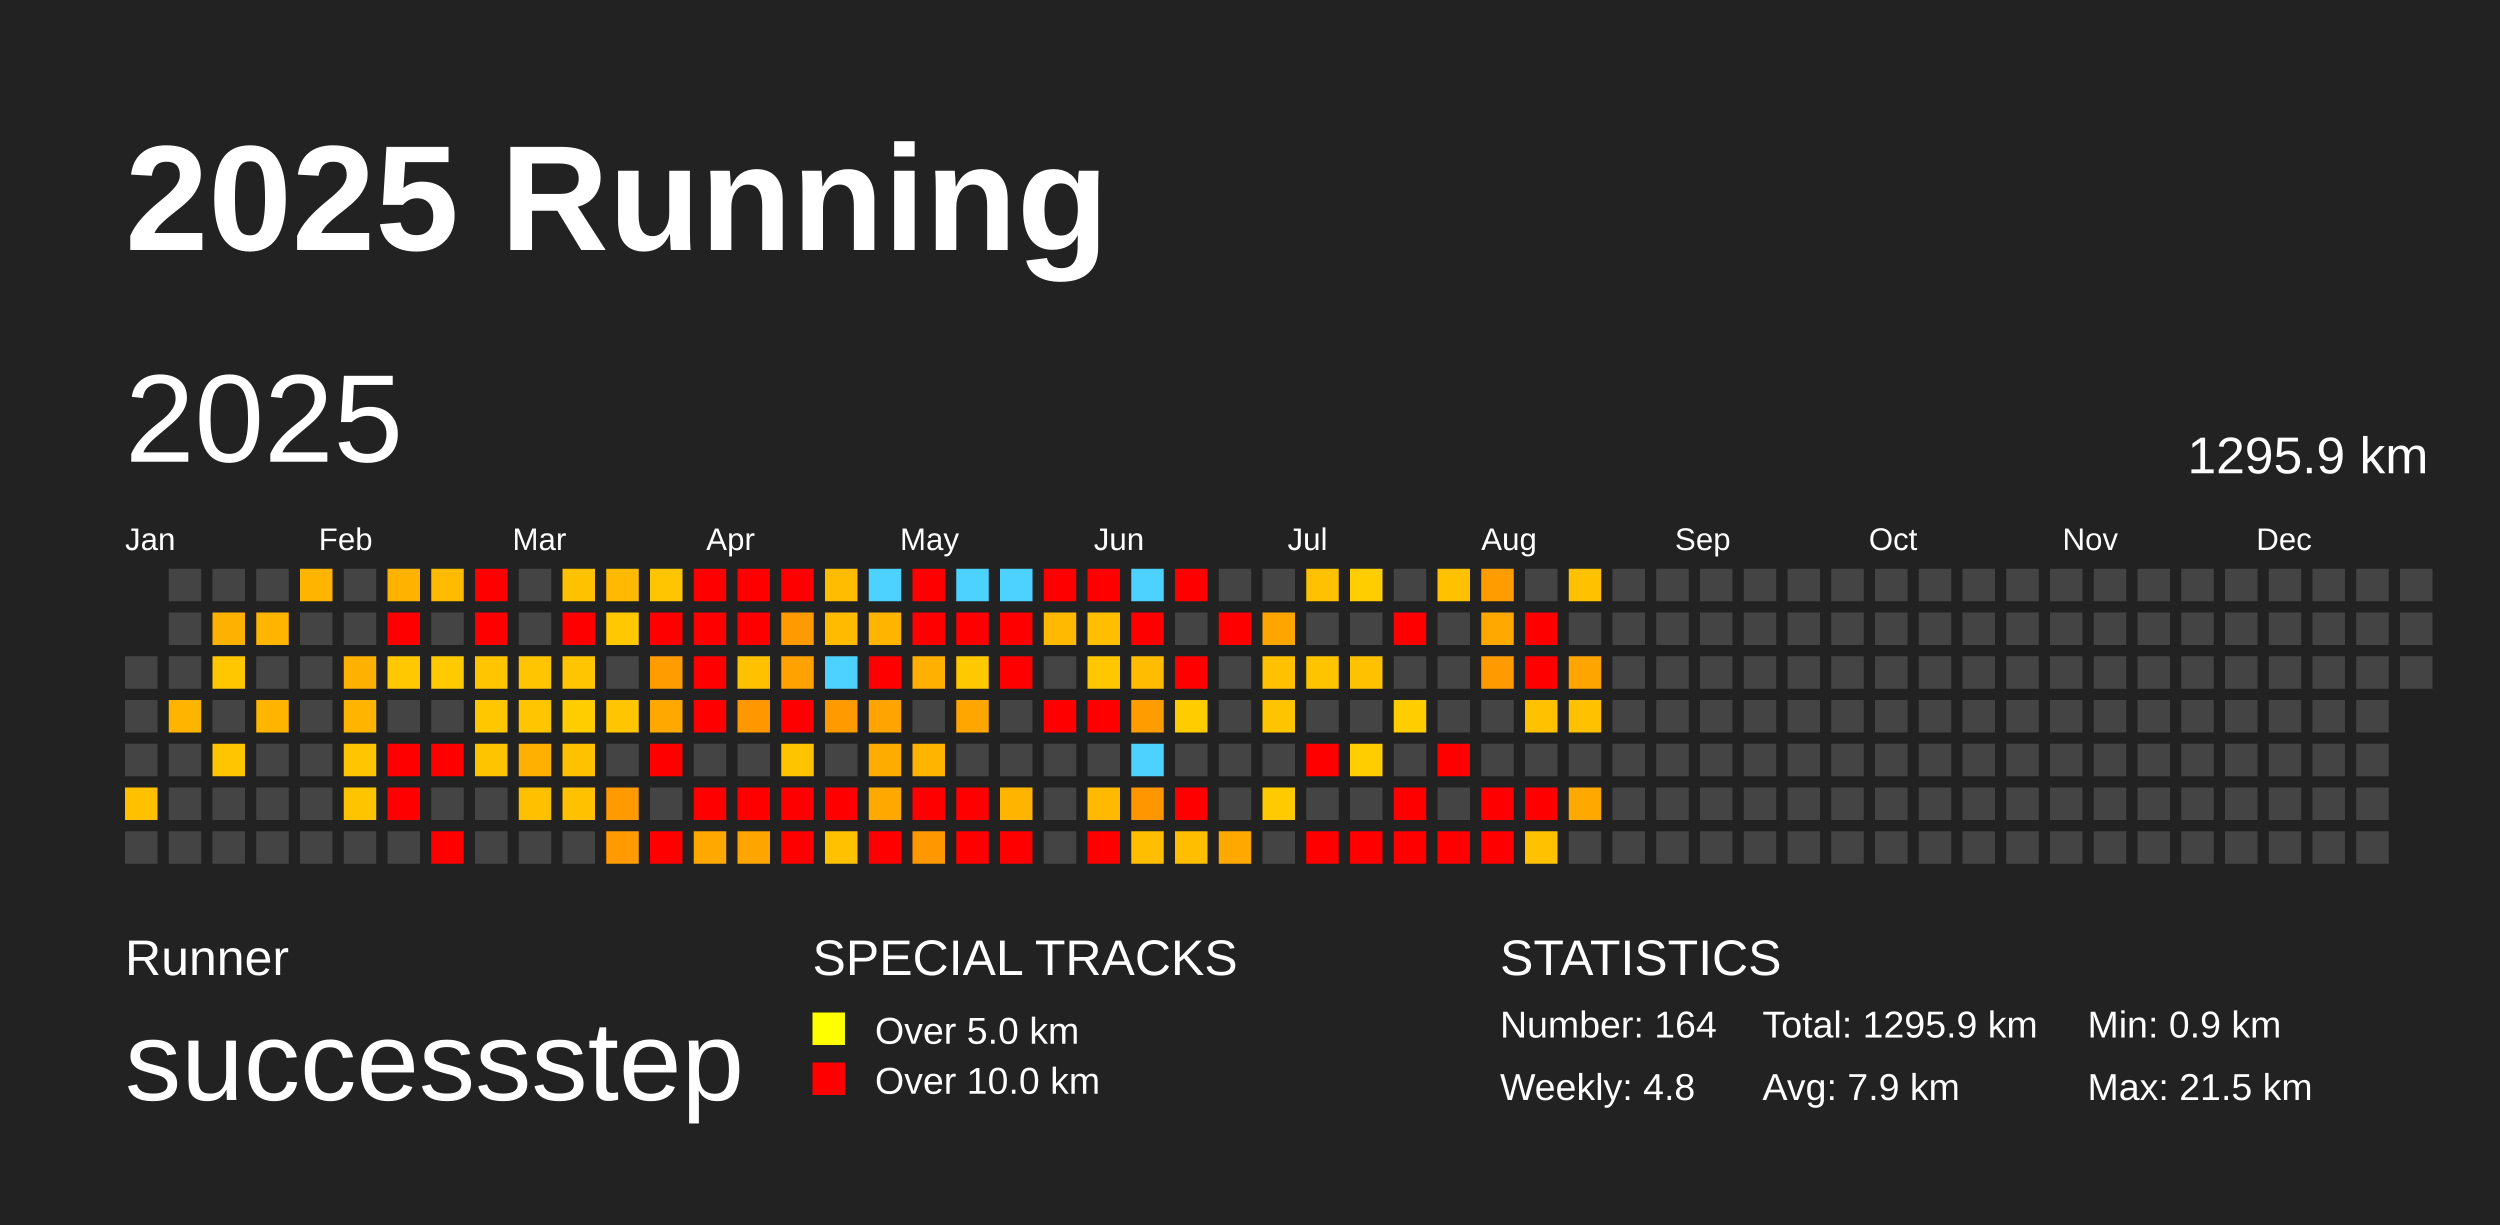
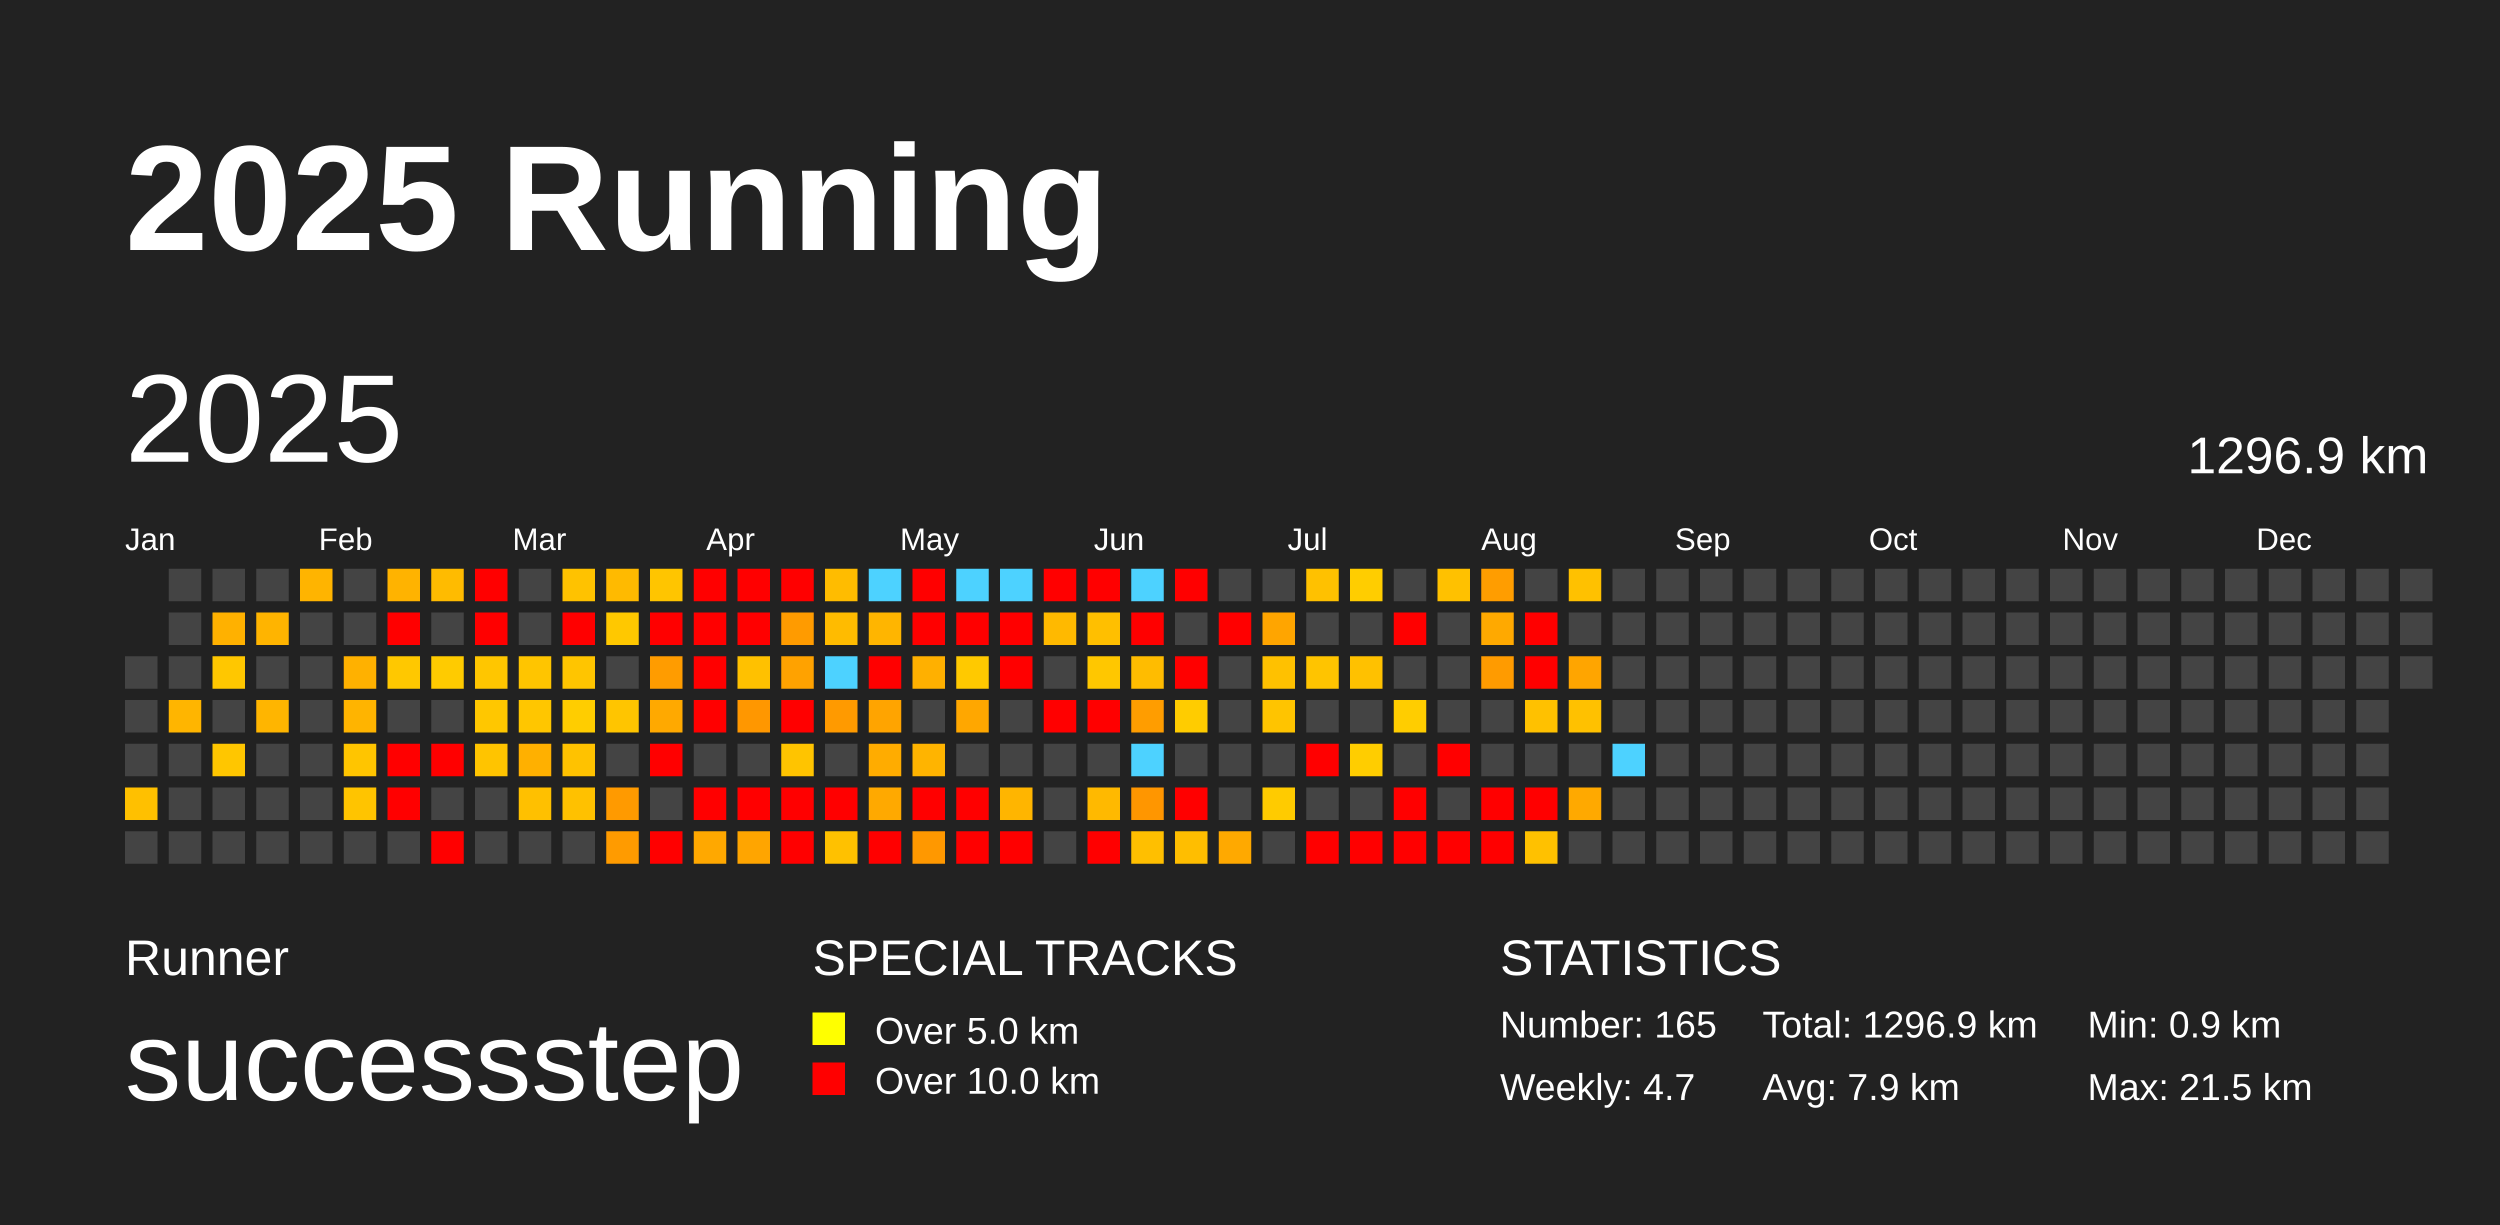
<svg xmlns="http://www.w3.org/2000/svg" baseProfile="full" height="98mm" version="1.1" viewBox="0,0,200,98" width="200mm">
  <defs />
  <rect fill="#222222" height="98" width="200" x="0" y="0" />
  <text fill="#FFFFFF" style="font-size:12px; font-family:Arial; font-weight:bold;" x="10" y="20">2025 Running</text>
  <text fill="#FFFFFF" style="font-size:4px; font-family:Arial" x="10" y="78">Runner</text>
  <text fill="#FFFFFF" style="font-size:9px; font-family:Arial" x="10" y="88">successstep</text>
  <text fill="#FFFFFF" style="font-size:4px; font-family:Arial" x="65" y="78">SPECIAL TRACKS</text>
  <rect fill="yellow" height="2.6" width="2.6" x="65" y="81" />
  <text fill="#FFFFFF" style="font-size:3px; font-family:Arial" x="70" y="83.5">Over 5.0 km</text>
  <rect fill="red" height="2.6" width="2.6" x="65" y="85" />
  <text fill="#FFFFFF" style="font-size:3px; font-family:Arial" x="70" y="87.5">Over 10.0 km</text>
  <text fill="#FFFFFF" style="font-size:4px; font-family:Arial" x="120" y="78">STATISTICS</text>
-   <text fill="#FFFFFF" style="font-size:3px; font-family:Arial" x="120" y="83">Number: 164</text>
-   <text fill="#FFFFFF" style="font-size:3px; font-family:Arial" x="120" y="88">Weekly: 4.8</text>
-   <text fill="#FFFFFF" style="font-size:3px; font-family:Arial" x="141" y="83">Total: 1295.9 km</text>
+   <text fill="#FFFFFF" style="font-size:3px; font-family:Arial" x="120" y="83">Number: 165</text>
+   <text fill="#FFFFFF" style="font-size:3px; font-family:Arial" x="120" y="88">Weekly: 4.7</text>
+   <text fill="#FFFFFF" style="font-size:3px; font-family:Arial" x="141" y="83">Total: 1296.9 km</text>
  <text fill="#FFFFFF" style="font-size:3px; font-family:Arial" x="141" y="88">Avg: 7.9 km</text>
  <text fill="#FFFFFF" style="font-size:3px; font-family:Arial" x="167" y="83">Min: 0.9 km</text>
  <text fill="#FFFFFF" style="font-size:3px; font-family:Arial" x="167" y="88">Max: 21.5 km</text>
  <text dominant-baseline="hanging" fill="#FFFFFF" style="font-size:10.0px; font-family:Arial;" x="10" y="30">2025</text>
-   <text dominant-baseline="hanging" fill="#FFFFFF" style="font-size:4.125px; font-family:Arial;" x="175" y="35">1295.9 km</text>
+   <text dominant-baseline="hanging" fill="#FFFFFF" style="font-size:4.125px; font-family:Arial;" x="175" y="35">1296.9 km</text>
  <text fill="#FFFFFF" style="font-size:2.5px; font-family:Arial" x="10.0" y="44">Jan</text>
  <text fill="#FFFFFF" style="font-size:2.5px; font-family:Arial" x="25.5" y="44">Feb</text>
  <text fill="#FFFFFF" style="font-size:2.5px; font-family:Arial" x="41.0" y="44">Mar</text>
  <text fill="#FFFFFF" style="font-size:2.5px; font-family:Arial" x="56.5" y="44">Apr</text>
  <text fill="#FFFFFF" style="font-size:2.5px; font-family:Arial" x="72.0" y="44">May</text>
  <text fill="#FFFFFF" style="font-size:2.5px; font-family:Arial" x="87.5" y="44">Jun</text>
  <text fill="#FFFFFF" style="font-size:2.5px; font-family:Arial" x="103.0" y="44">Jul</text>
  <text fill="#FFFFFF" style="font-size:2.5px; font-family:Arial" x="118.5" y="44">Aug</text>
  <text fill="#FFFFFF" style="font-size:2.5px; font-family:Arial" x="134.0" y="44">Sep</text>
  <text fill="#FFFFFF" style="font-size:2.5px; font-family:Arial" x="149.5" y="44">Oct</text>
  <text fill="#FFFFFF" style="font-size:2.5px; font-family:Arial" x="165.0" y="44">Nov</text>
  <text fill="#FFFFFF" style="font-size:2.5px; font-family:Arial" x="180.5" y="44">Dec</text>
  <rect fill="#444444" height="2.6" width="2.6" x="10.0" y="52.5" />
  <rect fill="#444444" height="2.6" width="2.6" x="10.0" y="56.0" />
  <rect fill="#444444" height="2.6" width="2.6" x="10.0" y="59.5" />
  <rect fill="#ffc000" height="2.6" width="2.6" x="10.0" y="63.0" />
  <rect fill="#444444" height="2.6" width="2.6" x="10.0" y="66.5" />
  <rect fill="#444444" height="2.6" width="2.6" x="13.5" y="45.5" />
  <rect fill="#444444" height="2.6" width="2.6" x="13.5" y="49.0" />
  <rect fill="#444444" height="2.6" width="2.6" x="13.5" y="52.5" />
  <rect fill="#ffb500" height="2.6" width="2.6" x="13.5" y="56.0" />
  <rect fill="#444444" height="2.6" width="2.6" x="13.5" y="59.5" />
  <rect fill="#444444" height="2.6" width="2.6" x="13.5" y="63.0" />
  <rect fill="#444444" height="2.6" width="2.6" x="13.5" y="66.5" />
  <rect fill="#444444" height="2.6" width="2.6" x="17.0" y="45.5" />
  <rect fill="#ffb100" height="2.6" width="2.6" x="17.0" y="49.0" />
  <rect fill="#ffc700" height="2.6" width="2.6" x="17.0" y="52.5" />
  <rect fill="#444444" height="2.6" width="2.6" x="17.0" y="56.0" />
  <rect fill="#ffc600" height="2.6" width="2.6" x="17.0" y="59.5" />
  <rect fill="#444444" height="2.6" width="2.6" x="17.0" y="63.0" />
  <rect fill="#444444" height="2.6" width="2.6" x="17.0" y="66.5" />
  <rect fill="#444444" height="2.6" width="2.6" x="20.5" y="45.5" />
  <rect fill="#ffb400" height="2.6" width="2.6" x="20.5" y="49.0" />
  <rect fill="#444444" height="2.6" width="2.6" x="20.5" y="52.5" />
  <rect fill="#ffb500" height="2.6" width="2.6" x="20.5" y="56.0" />
  <rect fill="#444444" height="2.6" width="2.6" x="20.5" y="59.5" />
  <rect fill="#444444" height="2.6" width="2.6" x="20.5" y="63.0" />
  <rect fill="#444444" height="2.6" width="2.6" x="20.5" y="66.5" />
  <rect fill="#ffb400" height="2.6" width="2.6" x="24.0" y="45.5" />
  <rect fill="#444444" height="2.6" width="2.6" x="24.0" y="49.0" />
  <rect fill="#444444" height="2.6" width="2.6" x="24.0" y="52.5" />
  <rect fill="#444444" height="2.6" width="2.6" x="24.0" y="56.0" />
  <rect fill="#444444" height="2.6" width="2.6" x="24.0" y="59.5" />
  <rect fill="#444444" height="2.6" width="2.6" x="24.0" y="63.0" />
  <rect fill="#444444" height="2.6" width="2.6" x="24.0" y="66.5" />
  <rect fill="#444444" height="2.6" width="2.6" x="27.5" y="45.5" />
  <rect fill="#444444" height="2.6" width="2.6" x="27.5" y="49.0" />
  <rect fill="#ffb100" height="2.6" width="2.6" x="27.5" y="52.5" />
  <rect fill="#ffb400" height="2.6" width="2.6" x="27.5" y="56.0" />
  <rect fill="#ffc500" height="2.6" width="2.6" x="27.5" y="59.5" />
  <rect fill="#ffc400" height="2.6" width="2.6" x="27.5" y="63.0" />
  <rect fill="#444444" height="2.6" width="2.6" x="27.5" y="66.5" />
  <rect fill="#ffb300" height="2.6" width="2.6" x="31.0" y="45.5" />
  <rect fill="red" height="2.6" width="2.6" x="31.0" y="49.0" />
  <rect fill="#ffc800" height="2.6" width="2.6" x="31.0" y="52.5" />
  <rect fill="#444444" height="2.6" width="2.6" x="31.0" y="56.0" />
  <rect fill="red" height="2.6" width="2.6" x="31.0" y="59.5" />
  <rect fill="red" height="2.6" width="2.6" x="31.0" y="63.0" />
  <rect fill="#444444" height="2.6" width="2.6" x="31.0" y="66.5" />
  <rect fill="#ffbb00" height="2.6" width="2.6" x="34.5" y="45.5" />
  <rect fill="#444444" height="2.6" width="2.6" x="34.5" y="49.0" />
  <rect fill="#ffcb00" height="2.6" width="2.6" x="34.5" y="52.5" />
  <rect fill="#444444" height="2.6" width="2.6" x="34.5" y="56.0" />
  <rect fill="red" height="2.6" width="2.6" x="34.5" y="59.5" />
  <rect fill="#444444" height="2.6" width="2.6" x="34.5" y="63.0" />
  <rect fill="red" height="2.6" width="2.6" x="34.5" y="66.5" />
  <rect fill="red" height="2.6" width="2.6" x="38.0" y="45.5" />
  <rect fill="red" height="2.6" width="2.6" x="38.0" y="49.0" />
  <rect fill="#ffc600" height="2.6" width="2.6" x="38.0" y="52.5" />
  <rect fill="#ffc700" height="2.6" width="2.6" x="38.0" y="56.0" />
  <rect fill="#ffc400" height="2.6" width="2.6" x="38.0" y="59.5" />
  <rect fill="#444444" height="2.6" width="2.6" x="38.0" y="63.0" />
  <rect fill="#444444" height="2.6" width="2.6" x="38.0" y="66.5" />
  <rect fill="#444444" height="2.6" width="2.6" x="41.5" y="45.5" />
  <rect fill="#444444" height="2.6" width="2.6" x="41.5" y="49.0" />
  <rect fill="#ffc500" height="2.6" width="2.6" x="41.5" y="52.5" />
  <rect fill="#ffc600" height="2.6" width="2.6" x="41.5" y="56.0" />
  <rect fill="#ffb000" height="2.6" width="2.6" x="41.5" y="59.5" />
  <rect fill="#ffc000" height="2.6" width="2.6" x="41.5" y="63.0" />
  <rect fill="#444444" height="2.6" width="2.6" x="41.5" y="66.5" />
  <rect fill="#ffc200" height="2.6" width="2.6" x="45.0" y="45.5" />
  <rect fill="red" height="2.6" width="2.6" x="45.0" y="49.0" />
  <rect fill="#ffc500" height="2.6" width="2.6" x="45.0" y="52.5" />
  <rect fill="#ffcd00" height="2.6" width="2.6" x="45.0" y="56.0" />
  <rect fill="#ffc200" height="2.6" width="2.6" x="45.0" y="59.5" />
  <rect fill="#ffc100" height="2.6" width="2.6" x="45.0" y="63.0" />
  <rect fill="#444444" height="2.6" width="2.6" x="45.0" y="66.5" />
  <rect fill="#ffba00" height="2.6" width="2.6" x="48.5" y="45.5" />
  <rect fill="#ffc800" height="2.6" width="2.6" x="48.5" y="49.0" />
  <rect fill="#444444" height="2.6" width="2.6" x="48.5" y="52.5" />
  <rect fill="#ffc500" height="2.6" width="2.6" x="48.5" y="56.0" />
  <rect fill="#444444" height="2.6" width="2.6" x="48.5" y="59.5" />
  <rect fill="#ff9a00" height="2.6" width="2.6" x="48.5" y="63.0" />
  <rect fill="#ff9b00" height="2.6" width="2.6" x="48.5" y="66.5" />
  <rect fill="#ffc500" height="2.6" width="2.6" x="52.0" y="45.5" />
  <rect fill="red" height="2.6" width="2.6" x="52.0" y="49.0" />
  <rect fill="#ff9c00" height="2.6" width="2.6" x="52.0" y="52.5" />
  <rect fill="#ffa900" height="2.6" width="2.6" x="52.0" y="56.0" />
  <rect fill="red" height="2.6" width="2.6" x="52.0" y="59.5" />
  <rect fill="#444444" height="2.6" width="2.6" x="52.0" y="63.0" />
  <rect fill="red" height="2.6" width="2.6" x="52.0" y="66.5" />
  <rect fill="red" height="2.6" width="2.6" x="55.5" y="45.5" />
  <rect fill="red" height="2.6" width="2.6" x="55.5" y="49.0" />
  <rect fill="red" height="2.6" width="2.6" x="55.5" y="52.5" />
  <rect fill="red" height="2.6" width="2.6" x="55.5" y="56.0" />
  <rect fill="#444444" height="2.6" width="2.6" x="55.5" y="59.5" />
  <rect fill="red" height="2.6" width="2.6" x="55.5" y="63.0" />
  <rect fill="#ffa800" height="2.6" width="2.6" x="55.5" y="66.5" />
  <rect fill="red" height="2.6" width="2.6" x="59.0" y="45.5" />
  <rect fill="red" height="2.6" width="2.6" x="59.0" y="49.0" />
  <rect fill="#ffc100" height="2.6" width="2.6" x="59.0" y="52.5" />
  <rect fill="#ff9700" height="2.6" width="2.6" x="59.0" y="56.0" />
  <rect fill="#444444" height="2.6" width="2.6" x="59.0" y="59.5" />
  <rect fill="red" height="2.6" width="2.6" x="59.0" y="63.0" />
  <rect fill="#ffa500" height="2.6" width="2.6" x="59.0" y="66.5" />
  <rect fill="red" height="2.6" width="2.6" x="62.5" y="45.5" />
  <rect fill="#ff9b00" height="2.6" width="2.6" x="62.5" y="49.0" />
  <rect fill="#ffa200" height="2.6" width="2.6" x="62.5" y="52.5" />
  <rect fill="red" height="2.6" width="2.6" x="62.5" y="56.0" />
  <rect fill="#ffc400" height="2.6" width="2.6" x="62.5" y="59.5" />
  <rect fill="red" height="2.6" width="2.6" x="62.5" y="63.0" />
  <rect fill="red" height="2.6" width="2.6" x="62.5" y="66.5" />
  <rect fill="#ffbc00" height="2.6" width="2.6" x="66.0" y="45.5" />
  <rect fill="#ffbb00" height="2.6" width="2.6" x="66.0" y="49.0" />
  <rect fill="#4dd2ff" height="2.6" width="2.6" x="66.0" y="52.5" />
  <rect fill="#ff9a00" height="2.6" width="2.6" x="66.0" y="56.0" />
  <rect fill="#444444" height="2.6" width="2.6" x="66.0" y="59.5" />
  <rect fill="red" height="2.6" width="2.6" x="66.0" y="63.0" />
  <rect fill="#ffc100" height="2.6" width="2.6" x="66.0" y="66.5" />
  <rect fill="#4dd2ff" height="2.6" width="2.6" x="69.5" y="45.5" />
  <rect fill="#ffb500" height="2.6" width="2.6" x="69.5" y="49.0" />
  <rect fill="red" height="2.6" width="2.6" x="69.5" y="52.5" />
  <rect fill="#ffa400" height="2.6" width="2.6" x="69.5" y="56.0" />
  <rect fill="#ffac00" height="2.6" width="2.6" x="69.5" y="59.5" />
  <rect fill="#ffa900" height="2.6" width="2.6" x="69.5" y="63.0" />
  <rect fill="red" height="2.6" width="2.6" x="69.5" y="66.5" />
  <rect fill="red" height="2.6" width="2.6" x="73.0" y="45.5" />
  <rect fill="red" height="2.6" width="2.6" x="73.0" y="49.0" />
  <rect fill="#ffb000" height="2.6" width="2.6" x="73.0" y="52.5" />
  <rect fill="#444444" height="2.6" width="2.6" x="73.0" y="56.0" />
  <rect fill="#ffb400" height="2.6" width="2.6" x="73.0" y="59.5" />
  <rect fill="red" height="2.6" width="2.6" x="73.0" y="63.0" />
  <rect fill="#ff9800" height="2.6" width="2.6" x="73.0" y="66.5" />
  <rect fill="#4dd2ff" height="2.6" width="2.6" x="76.5" y="45.5" />
  <rect fill="red" height="2.6" width="2.6" x="76.5" y="49.0" />
  <rect fill="#ffc900" height="2.6" width="2.6" x="76.5" y="52.5" />
  <rect fill="#ffa700" height="2.6" width="2.6" x="76.5" y="56.0" />
  <rect fill="#444444" height="2.6" width="2.6" x="76.5" y="59.5" />
  <rect fill="red" height="2.6" width="2.6" x="76.5" y="63.0" />
  <rect fill="red" height="2.6" width="2.6" x="76.5" y="66.5" />
  <rect fill="#4dd2ff" height="2.6" width="2.6" x="80.0" y="45.5" />
  <rect fill="red" height="2.6" width="2.6" x="80.0" y="49.0" />
  <rect fill="red" height="2.6" width="2.6" x="80.0" y="52.5" />
  <rect fill="#444444" height="2.6" width="2.6" x="80.0" y="56.0" />
  <rect fill="#444444" height="2.6" width="2.6" x="80.0" y="59.5" />
  <rect fill="#ffb500" height="2.6" width="2.6" x="80.0" y="63.0" />
  <rect fill="red" height="2.6" width="2.6" x="80.0" y="66.5" />
  <rect fill="red" height="2.6" width="2.6" x="83.5" y="45.5" />
  <rect fill="#ffb900" height="2.6" width="2.6" x="83.5" y="49.0" />
  <rect fill="#444444" height="2.6" width="2.6" x="83.5" y="52.5" />
  <rect fill="red" height="2.6" width="2.6" x="83.5" y="56.0" />
  <rect fill="#444444" height="2.6" width="2.6" x="83.5" y="59.5" />
  <rect fill="#444444" height="2.6" width="2.6" x="83.5" y="63.0" />
  <rect fill="#444444" height="2.6" width="2.6" x="83.5" y="66.5" />
  <rect fill="red" height="2.6" width="2.6" x="87.0" y="45.5" />
  <rect fill="#ffbf00" height="2.6" width="2.6" x="87.0" y="49.0" />
  <rect fill="#ffc700" height="2.6" width="2.6" x="87.0" y="52.5" />
  <rect fill="red" height="2.6" width="2.6" x="87.0" y="56.0" />
  <rect fill="#444444" height="2.6" width="2.6" x="87.0" y="59.5" />
  <rect fill="#ffb900" height="2.6" width="2.6" x="87.0" y="63.0" />
  <rect fill="red" height="2.6" width="2.6" x="87.0" y="66.5" />
  <rect fill="#4dd2ff" height="2.6" width="2.6" x="90.5" y="45.5" />
  <rect fill="red" height="2.6" width="2.6" x="90.5" y="49.0" />
  <rect fill="#ffbc00" height="2.6" width="2.6" x="90.5" y="52.5" />
  <rect fill="#ff9d00" height="2.6" width="2.6" x="90.5" y="56.0" />
  <rect fill="#4dd2ff" height="2.6" width="2.6" x="90.5" y="59.5" />
  <rect fill="#ff9600" height="2.6" width="2.6" x="90.5" y="63.0" />
  <rect fill="#ffbf00" height="2.6" width="2.6" x="90.5" y="66.5" />
  <rect fill="red" height="2.6" width="2.6" x="94.0" y="45.5" />
  <rect fill="#444444" height="2.6" width="2.6" x="94.0" y="49.0" />
  <rect fill="red" height="2.6" width="2.6" x="94.0" y="52.5" />
  <rect fill="#ffcc00" height="2.6" width="2.6" x="94.0" y="56.0" />
  <rect fill="#444444" height="2.6" width="2.6" x="94.0" y="59.5" />
  <rect fill="red" height="2.6" width="2.6" x="94.0" y="63.0" />
  <rect fill="#ffbe00" height="2.6" width="2.6" x="94.0" y="66.5" />
  <rect fill="#444444" height="2.6" width="2.6" x="97.5" y="45.5" />
  <rect fill="red" height="2.6" width="2.6" x="97.5" y="49.0" />
  <rect fill="#444444" height="2.6" width="2.6" x="97.5" y="52.5" />
  <rect fill="#444444" height="2.6" width="2.6" x="97.5" y="56.0" />
  <rect fill="#444444" height="2.6" width="2.6" x="97.5" y="59.5" />
  <rect fill="#444444" height="2.6" width="2.6" x="97.5" y="63.0" />
  <rect fill="#ffa900" height="2.6" width="2.6" x="97.5" y="66.5" />
  <rect fill="#444444" height="2.6" width="2.6" x="101.0" y="45.5" />
  <rect fill="#ffa500" height="2.6" width="2.6" x="101.0" y="49.0" />
  <rect fill="#ffc100" height="2.6" width="2.6" x="101.0" y="52.5" />
  <rect fill="#ffc400" height="2.6" width="2.6" x="101.0" y="56.0" />
  <rect fill="#444444" height="2.6" width="2.6" x="101.0" y="59.5" />
  <rect fill="#ffcb00" height="2.6" width="2.6" x="101.0" y="63.0" />
  <rect fill="#444444" height="2.6" width="2.6" x="101.0" y="66.5" />
  <rect fill="#ffc100" height="2.6" width="2.6" x="104.5" y="45.5" />
  <rect fill="#444444" height="2.6" width="2.6" x="104.5" y="49.0" />
  <rect fill="#ffc400" height="2.6" width="2.6" x="104.5" y="52.5" />
  <rect fill="#444444" height="2.6" width="2.6" x="104.5" y="56.0" />
  <rect fill="red" height="2.6" width="2.6" x="104.5" y="59.5" />
  <rect fill="#444444" height="2.6" width="2.6" x="104.5" y="63.0" />
  <rect fill="red" height="2.6" width="2.6" x="104.5" y="66.5" />
  <rect fill="#ffcd00" height="2.6" width="2.6" x="108.0" y="45.5" />
  <rect fill="#444444" height="2.6" width="2.6" x="108.0" y="49.0" />
  <rect fill="#ffc100" height="2.6" width="2.6" x="108.0" y="52.5" />
  <rect fill="#444444" height="2.6" width="2.6" x="108.0" y="56.0" />
  <rect fill="#ffcd00" height="2.6" width="2.6" x="108.0" y="59.5" />
  <rect fill="#444444" height="2.6" width="2.6" x="108.0" y="63.0" />
  <rect fill="red" height="2.6" width="2.6" x="108.0" y="66.5" />
  <rect fill="#444444" height="2.6" width="2.6" x="111.5" y="45.5" />
  <rect fill="red" height="2.6" width="2.6" x="111.5" y="49.0" />
  <rect fill="#444444" height="2.6" width="2.6" x="111.5" y="52.5" />
  <rect fill="#ffcd00" height="2.6" width="2.6" x="111.5" y="56.0" />
  <rect fill="#444444" height="2.6" width="2.6" x="111.5" y="59.5" />
  <rect fill="red" height="2.6" width="2.6" x="111.5" y="63.0" />
  <rect fill="red" height="2.6" width="2.6" x="111.5" y="66.5" />
  <rect fill="#ffc100" height="2.6" width="2.6" x="115.0" y="45.5" />
  <rect fill="#444444" height="2.6" width="2.6" x="115.0" y="49.0" />
  <rect fill="#444444" height="2.6" width="2.6" x="115.0" y="52.5" />
  <rect fill="#444444" height="2.6" width="2.6" x="115.0" y="56.0" />
  <rect fill="red" height="2.6" width="2.6" x="115.0" y="59.5" />
  <rect fill="#444444" height="2.6" width="2.6" x="115.0" y="63.0" />
  <rect fill="red" height="2.6" width="2.6" x="115.0" y="66.5" />
  <rect fill="#ff9d00" height="2.6" width="2.6" x="118.5" y="45.5" />
  <rect fill="#ffa900" height="2.6" width="2.6" x="118.5" y="49.0" />
  <rect fill="#ff9b00" height="2.6" width="2.6" x="118.5" y="52.5" />
  <rect fill="#444444" height="2.6" width="2.6" x="118.5" y="56.0" />
  <rect fill="#444444" height="2.6" width="2.6" x="118.5" y="59.5" />
  <rect fill="red" height="2.6" width="2.6" x="118.5" y="63.0" />
  <rect fill="red" height="2.6" width="2.6" x="118.5" y="66.5" />
  <rect fill="#444444" height="2.6" width="2.6" x="122.0" y="45.5" />
  <rect fill="red" height="2.6" width="2.6" x="122.0" y="49.0" />
  <rect fill="red" height="2.6" width="2.6" x="122.0" y="52.5" />
  <rect fill="#ffc100" height="2.6" width="2.6" x="122.0" y="56.0" />
  <rect fill="#444444" height="2.6" width="2.6" x="122.0" y="59.5" />
  <rect fill="red" height="2.6" width="2.6" x="122.0" y="63.0" />
  <rect fill="#ffc100" height="2.6" width="2.6" x="122.0" y="66.5" />
  <rect fill="#ffc100" height="2.6" width="2.6" x="125.5" y="45.5" />
  <rect fill="#444444" height="2.6" width="2.6" x="125.5" y="49.0" />
  <rect fill="#ffa500" height="2.6" width="2.6" x="125.5" y="52.5" />
  <rect fill="#ffc100" height="2.6" width="2.6" x="125.5" y="56.0" />
  <rect fill="#444444" height="2.6" width="2.6" x="125.5" y="59.5" />
  <rect fill="#ffa900" height="2.6" width="2.6" x="125.5" y="63.0" />
  <rect fill="#444444" height="2.6" width="2.6" x="125.5" y="66.5" />
  <rect fill="#444444" height="2.6" width="2.6" x="129.0" y="45.5" />
  <rect fill="#444444" height="2.6" width="2.6" x="129.0" y="49.0" />
  <rect fill="#444444" height="2.6" width="2.6" x="129.0" y="52.5" />
  <rect fill="#444444" height="2.6" width="2.6" x="129.0" y="56.0" />
-   <rect fill="#444444" height="2.6" width="2.6" x="129.0" y="59.5" />
+   <rect fill="#4dd2ff" height="2.6" width="2.6" x="129.0" y="59.5" />
  <rect fill="#444444" height="2.6" width="2.6" x="129.0" y="63.0" />
  <rect fill="#444444" height="2.6" width="2.6" x="129.0" y="66.5" />
  <rect fill="#444444" height="2.6" width="2.6" x="132.5" y="45.5" />
  <rect fill="#444444" height="2.6" width="2.6" x="132.5" y="49.0" />
  <rect fill="#444444" height="2.6" width="2.6" x="132.5" y="52.5" />
  <rect fill="#444444" height="2.6" width="2.6" x="132.5" y="56.0" />
  <rect fill="#444444" height="2.6" width="2.6" x="132.5" y="59.5" />
  <rect fill="#444444" height="2.6" width="2.6" x="132.5" y="63.0" />
  <rect fill="#444444" height="2.6" width="2.6" x="132.5" y="66.5" />
  <rect fill="#444444" height="2.6" width="2.6" x="136.0" y="45.5" />
  <rect fill="#444444" height="2.6" width="2.6" x="136.0" y="49.0" />
  <rect fill="#444444" height="2.6" width="2.6" x="136.0" y="52.5" />
  <rect fill="#444444" height="2.6" width="2.6" x="136.0" y="56.0" />
  <rect fill="#444444" height="2.6" width="2.6" x="136.0" y="59.5" />
  <rect fill="#444444" height="2.6" width="2.6" x="136.0" y="63.0" />
  <rect fill="#444444" height="2.6" width="2.6" x="136.0" y="66.5" />
  <rect fill="#444444" height="2.6" width="2.6" x="139.5" y="45.5" />
  <rect fill="#444444" height="2.6" width="2.6" x="139.5" y="49.0" />
  <rect fill="#444444" height="2.6" width="2.6" x="139.5" y="52.5" />
  <rect fill="#444444" height="2.6" width="2.6" x="139.5" y="56.0" />
  <rect fill="#444444" height="2.6" width="2.6" x="139.5" y="59.5" />
  <rect fill="#444444" height="2.6" width="2.6" x="139.5" y="63.0" />
  <rect fill="#444444" height="2.6" width="2.6" x="139.5" y="66.5" />
  <rect fill="#444444" height="2.6" width="2.6" x="143.0" y="45.5" />
  <rect fill="#444444" height="2.6" width="2.6" x="143.0" y="49.0" />
  <rect fill="#444444" height="2.6" width="2.6" x="143.0" y="52.5" />
  <rect fill="#444444" height="2.6" width="2.6" x="143.0" y="56.0" />
  <rect fill="#444444" height="2.6" width="2.6" x="143.0" y="59.5" />
  <rect fill="#444444" height="2.6" width="2.6" x="143.0" y="63.0" />
  <rect fill="#444444" height="2.6" width="2.6" x="143.0" y="66.5" />
  <rect fill="#444444" height="2.6" width="2.6" x="146.5" y="45.5" />
  <rect fill="#444444" height="2.6" width="2.6" x="146.5" y="49.0" />
  <rect fill="#444444" height="2.6" width="2.6" x="146.5" y="52.5" />
  <rect fill="#444444" height="2.6" width="2.6" x="146.5" y="56.0" />
  <rect fill="#444444" height="2.6" width="2.6" x="146.5" y="59.5" />
  <rect fill="#444444" height="2.6" width="2.6" x="146.5" y="63.0" />
  <rect fill="#444444" height="2.6" width="2.6" x="146.5" y="66.5" />
  <rect fill="#444444" height="2.6" width="2.6" x="150.0" y="45.5" />
  <rect fill="#444444" height="2.6" width="2.6" x="150.0" y="49.0" />
  <rect fill="#444444" height="2.6" width="2.6" x="150.0" y="52.5" />
  <rect fill="#444444" height="2.6" width="2.6" x="150.0" y="56.0" />
  <rect fill="#444444" height="2.6" width="2.6" x="150.0" y="59.5" />
  <rect fill="#444444" height="2.6" width="2.6" x="150.0" y="63.0" />
  <rect fill="#444444" height="2.6" width="2.6" x="150.0" y="66.5" />
  <rect fill="#444444" height="2.6" width="2.6" x="153.5" y="45.5" />
  <rect fill="#444444" height="2.6" width="2.6" x="153.5" y="49.0" />
  <rect fill="#444444" height="2.6" width="2.6" x="153.5" y="52.5" />
  <rect fill="#444444" height="2.6" width="2.6" x="153.5" y="56.0" />
  <rect fill="#444444" height="2.6" width="2.6" x="153.5" y="59.5" />
  <rect fill="#444444" height="2.6" width="2.6" x="153.5" y="63.0" />
  <rect fill="#444444" height="2.6" width="2.6" x="153.5" y="66.5" />
  <rect fill="#444444" height="2.6" width="2.6" x="157.0" y="45.5" />
  <rect fill="#444444" height="2.6" width="2.6" x="157.0" y="49.0" />
  <rect fill="#444444" height="2.6" width="2.6" x="157.0" y="52.5" />
  <rect fill="#444444" height="2.6" width="2.6" x="157.0" y="56.0" />
  <rect fill="#444444" height="2.6" width="2.6" x="157.0" y="59.5" />
  <rect fill="#444444" height="2.6" width="2.6" x="157.0" y="63.0" />
  <rect fill="#444444" height="2.6" width="2.6" x="157.0" y="66.5" />
  <rect fill="#444444" height="2.6" width="2.6" x="160.5" y="45.5" />
  <rect fill="#444444" height="2.6" width="2.6" x="160.5" y="49.0" />
  <rect fill="#444444" height="2.6" width="2.6" x="160.5" y="52.5" />
  <rect fill="#444444" height="2.6" width="2.6" x="160.5" y="56.0" />
  <rect fill="#444444" height="2.6" width="2.6" x="160.5" y="59.5" />
  <rect fill="#444444" height="2.6" width="2.6" x="160.5" y="63.0" />
  <rect fill="#444444" height="2.6" width="2.6" x="160.5" y="66.5" />
  <rect fill="#444444" height="2.6" width="2.6" x="164.0" y="45.5" />
  <rect fill="#444444" height="2.6" width="2.6" x="164.0" y="49.0" />
  <rect fill="#444444" height="2.6" width="2.6" x="164.0" y="52.5" />
  <rect fill="#444444" height="2.6" width="2.6" x="164.0" y="56.0" />
  <rect fill="#444444" height="2.6" width="2.6" x="164.0" y="59.5" />
  <rect fill="#444444" height="2.6" width="2.6" x="164.0" y="63.0" />
  <rect fill="#444444" height="2.6" width="2.6" x="164.0" y="66.5" />
  <rect fill="#444444" height="2.6" width="2.6" x="167.5" y="45.5" />
  <rect fill="#444444" height="2.6" width="2.6" x="167.5" y="49.0" />
  <rect fill="#444444" height="2.6" width="2.6" x="167.5" y="52.5" />
  <rect fill="#444444" height="2.6" width="2.6" x="167.5" y="56.0" />
  <rect fill="#444444" height="2.6" width="2.6" x="167.5" y="59.5" />
  <rect fill="#444444" height="2.6" width="2.6" x="167.5" y="63.0" />
  <rect fill="#444444" height="2.6" width="2.6" x="167.5" y="66.5" />
  <rect fill="#444444" height="2.6" width="2.6" x="171.0" y="45.5" />
  <rect fill="#444444" height="2.6" width="2.6" x="171.0" y="49.0" />
  <rect fill="#444444" height="2.6" width="2.6" x="171.0" y="52.5" />
  <rect fill="#444444" height="2.6" width="2.6" x="171.0" y="56.0" />
  <rect fill="#444444" height="2.6" width="2.6" x="171.0" y="59.5" />
  <rect fill="#444444" height="2.6" width="2.6" x="171.0" y="63.0" />
  <rect fill="#444444" height="2.6" width="2.6" x="171.0" y="66.5" />
  <rect fill="#444444" height="2.6" width="2.6" x="174.5" y="45.5" />
  <rect fill="#444444" height="2.6" width="2.6" x="174.5" y="49.0" />
  <rect fill="#444444" height="2.6" width="2.6" x="174.5" y="52.5" />
  <rect fill="#444444" height="2.6" width="2.6" x="174.5" y="56.0" />
  <rect fill="#444444" height="2.6" width="2.6" x="174.5" y="59.5" />
  <rect fill="#444444" height="2.6" width="2.6" x="174.5" y="63.0" />
  <rect fill="#444444" height="2.6" width="2.6" x="174.5" y="66.5" />
  <rect fill="#444444" height="2.6" width="2.6" x="178.0" y="45.5" />
  <rect fill="#444444" height="2.6" width="2.6" x="178.0" y="49.0" />
  <rect fill="#444444" height="2.6" width="2.6" x="178.0" y="52.5" />
  <rect fill="#444444" height="2.6" width="2.6" x="178.0" y="56.0" />
  <rect fill="#444444" height="2.6" width="2.6" x="178.0" y="59.5" />
  <rect fill="#444444" height="2.6" width="2.6" x="178.0" y="63.0" />
  <rect fill="#444444" height="2.6" width="2.6" x="178.0" y="66.5" />
  <rect fill="#444444" height="2.6" width="2.6" x="181.5" y="45.5" />
  <rect fill="#444444" height="2.6" width="2.6" x="181.5" y="49.0" />
  <rect fill="#444444" height="2.6" width="2.6" x="181.5" y="52.5" />
  <rect fill="#444444" height="2.6" width="2.6" x="181.5" y="56.0" />
  <rect fill="#444444" height="2.6" width="2.6" x="181.5" y="59.5" />
  <rect fill="#444444" height="2.6" width="2.6" x="181.5" y="63.0" />
  <rect fill="#444444" height="2.6" width="2.6" x="181.5" y="66.5" />
  <rect fill="#444444" height="2.6" width="2.6" x="185.0" y="45.5" />
  <rect fill="#444444" height="2.6" width="2.6" x="185.0" y="49.0" />
  <rect fill="#444444" height="2.6" width="2.6" x="185.0" y="52.5" />
  <rect fill="#444444" height="2.6" width="2.6" x="185.0" y="56.0" />
  <rect fill="#444444" height="2.6" width="2.6" x="185.0" y="59.5" />
  <rect fill="#444444" height="2.6" width="2.6" x="185.0" y="63.0" />
  <rect fill="#444444" height="2.6" width="2.6" x="185.0" y="66.5" />
  <rect fill="#444444" height="2.6" width="2.6" x="188.5" y="45.5" />
  <rect fill="#444444" height="2.6" width="2.6" x="188.5" y="49.0" />
  <rect fill="#444444" height="2.6" width="2.6" x="188.5" y="52.5" />
  <rect fill="#444444" height="2.6" width="2.6" x="188.5" y="56.0" />
  <rect fill="#444444" height="2.6" width="2.6" x="188.5" y="59.5" />
  <rect fill="#444444" height="2.6" width="2.6" x="188.5" y="63.0" />
  <rect fill="#444444" height="2.6" width="2.6" x="188.5" y="66.5" />
  <rect fill="#444444" height="2.6" width="2.6" x="192.0" y="45.5" />
  <rect fill="#444444" height="2.6" width="2.6" x="192.0" y="49.0" />
  <rect fill="#444444" height="2.6" width="2.6" x="192.0" y="52.5" />
</svg>
